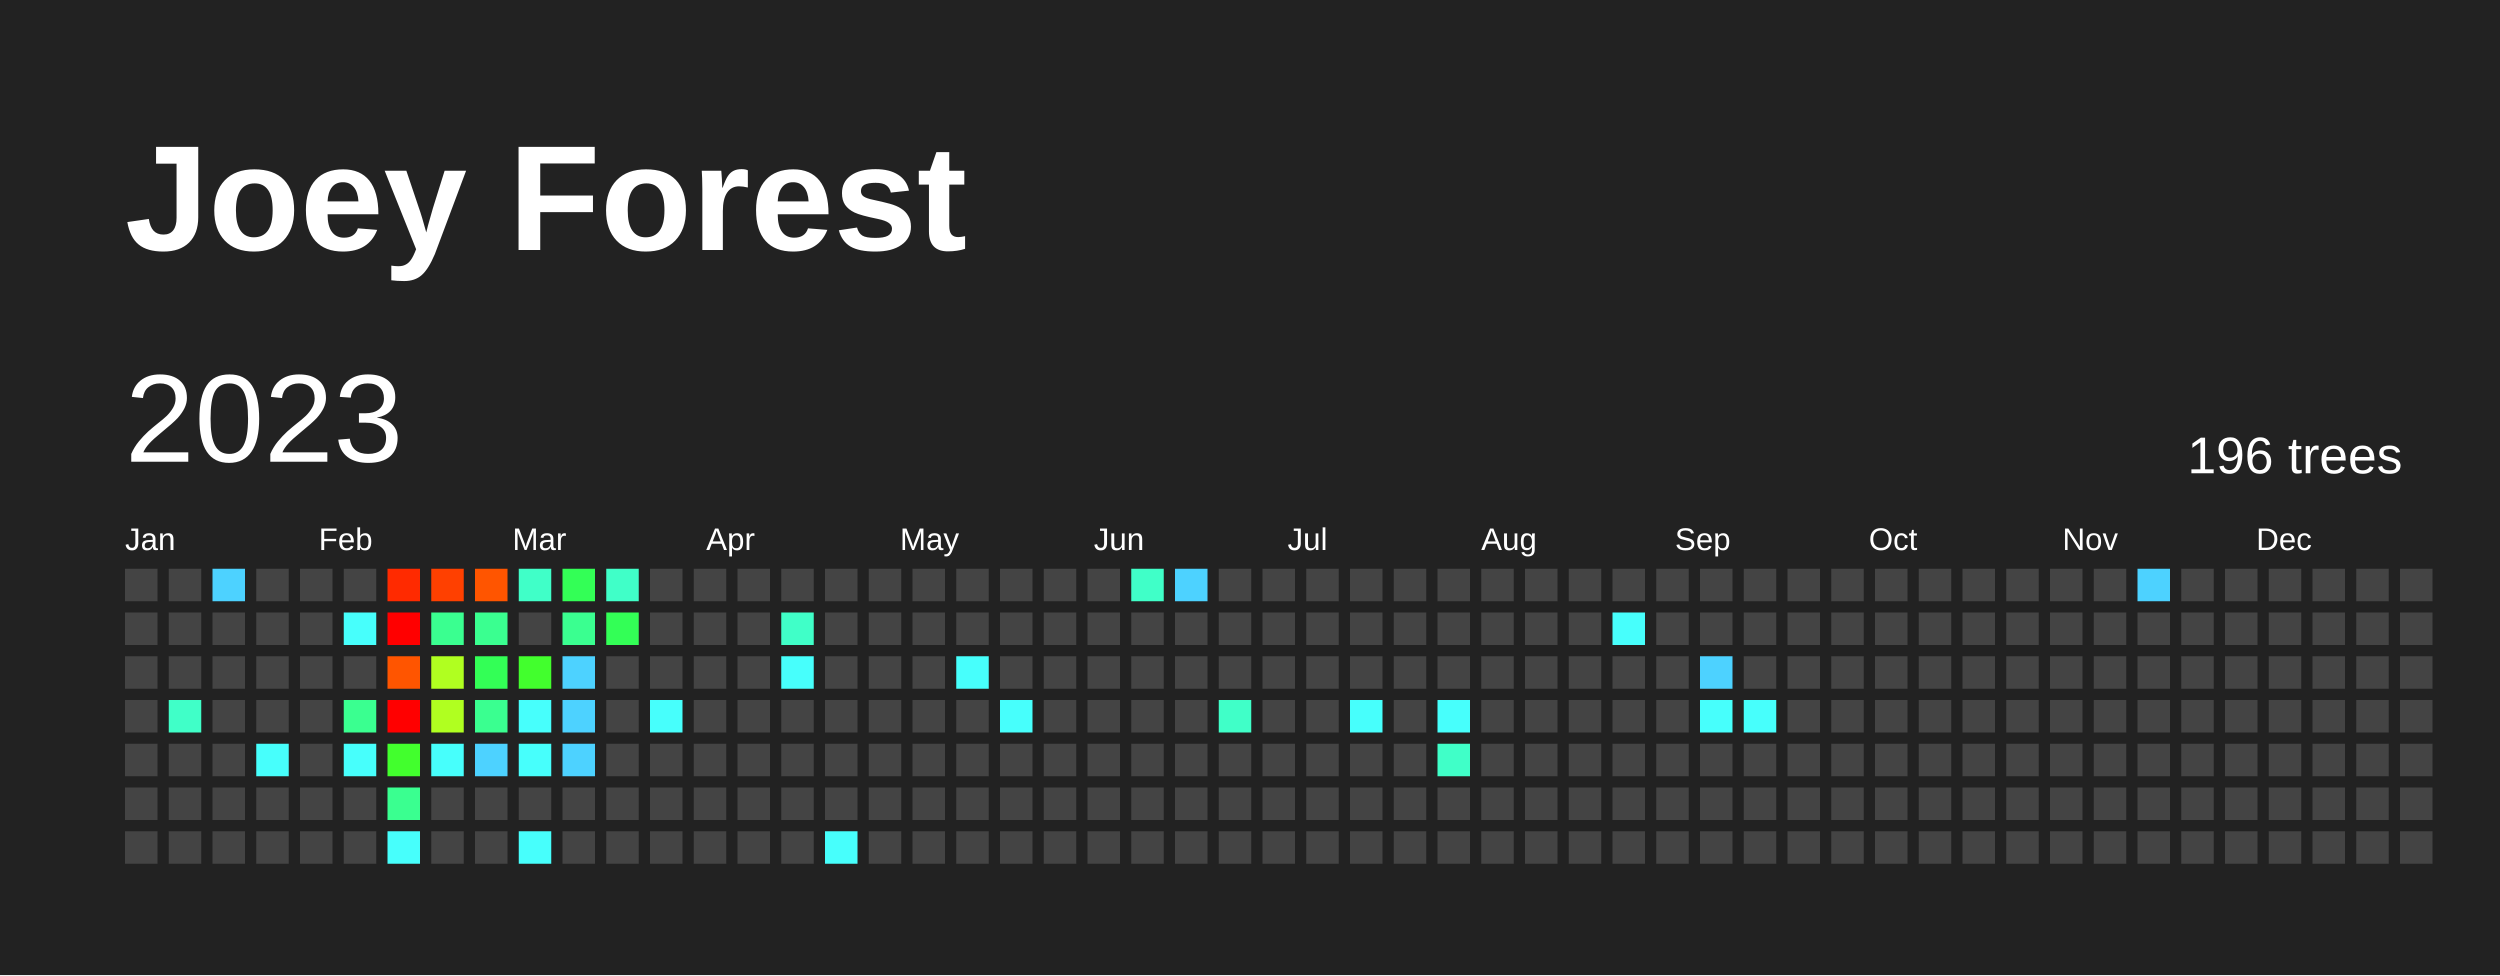
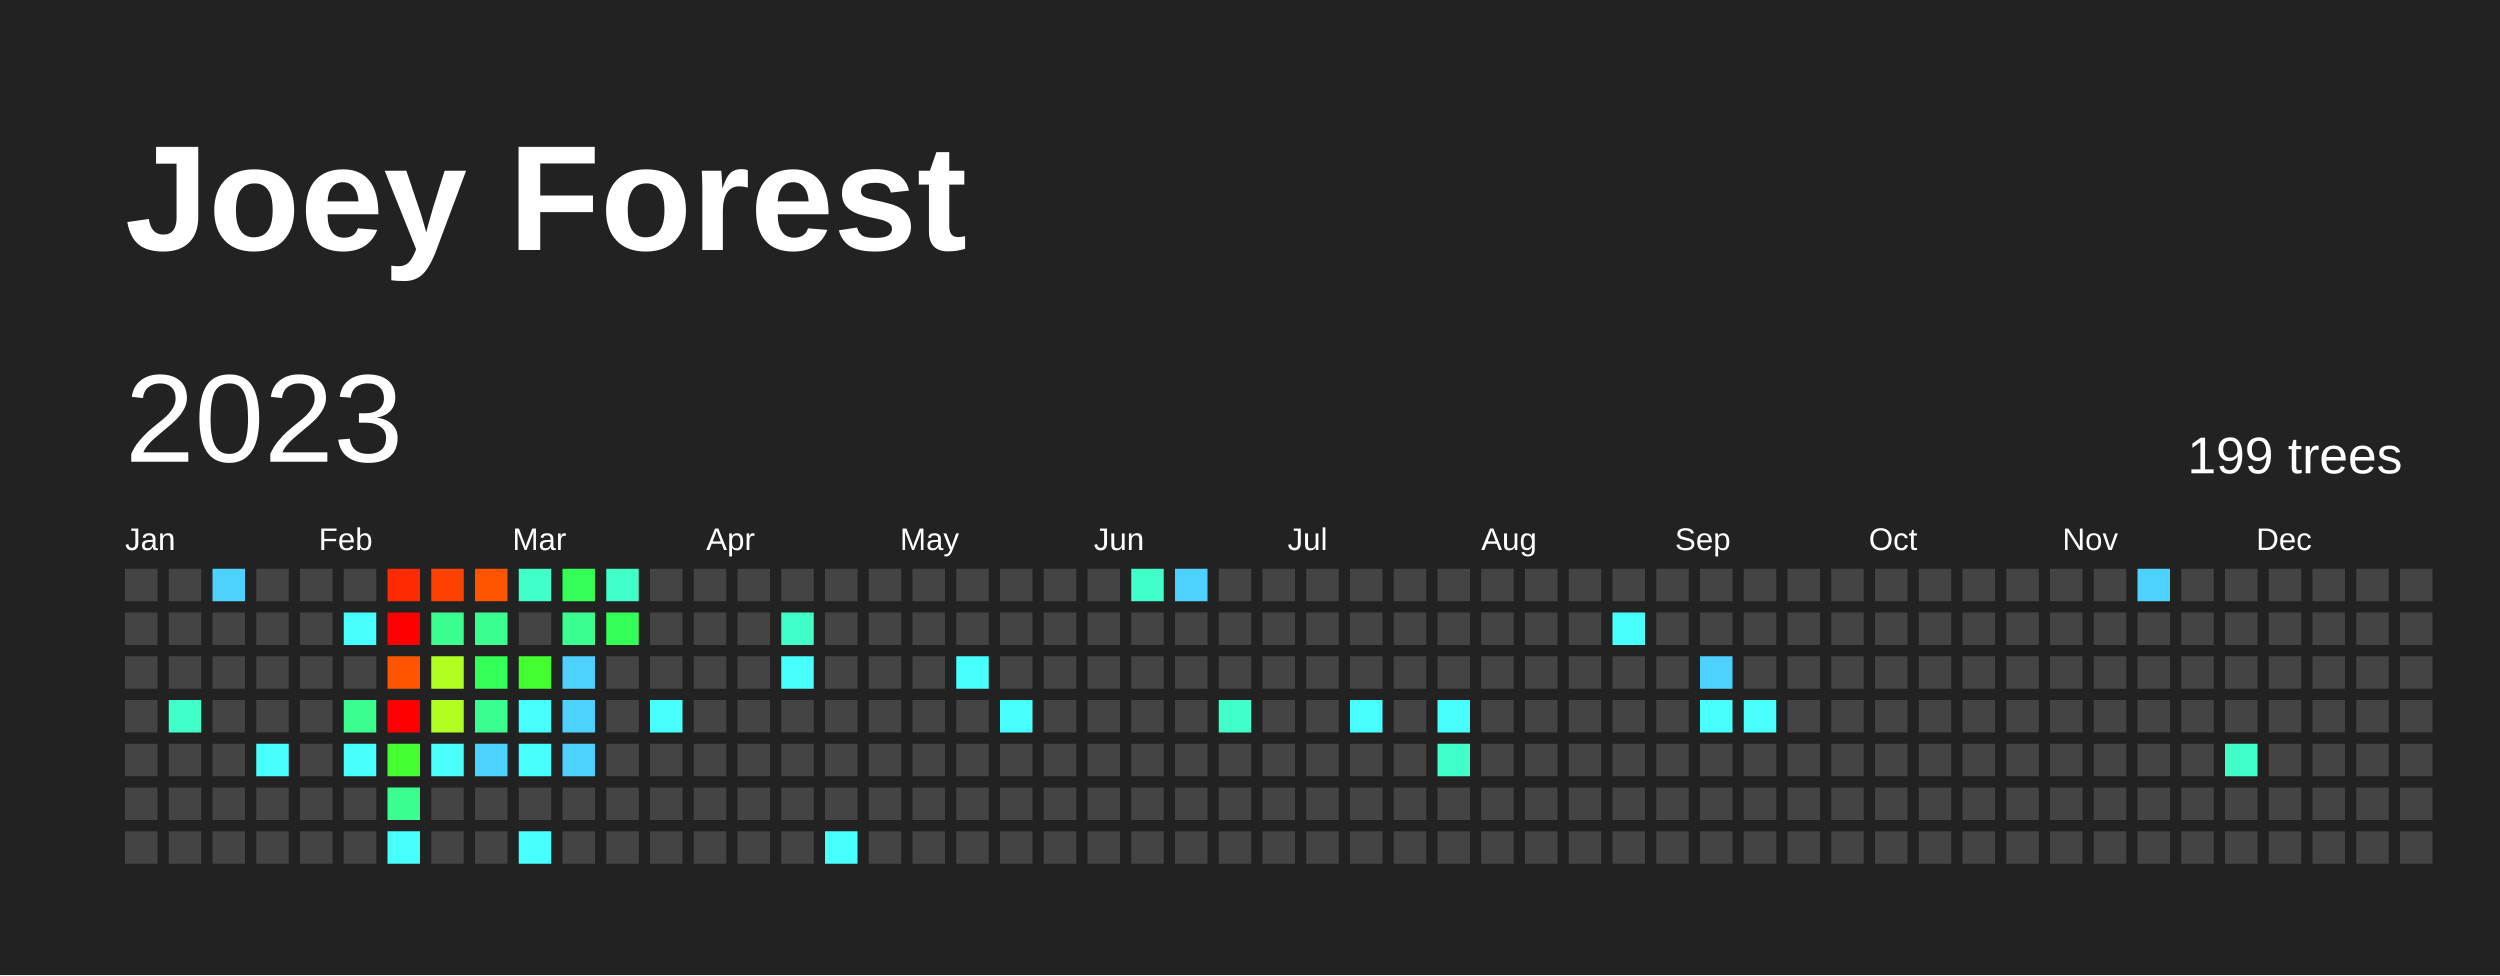
<svg xmlns="http://www.w3.org/2000/svg" baseProfile="full" height="78mm" version="1.1" viewBox="0,0,200,78" width="200mm">
  <defs />
  <rect fill="#222222" height="78" width="200" x="0" y="0" />
  <text fill="#FFFFFF" style="font-size:12px; font-family:Arial; font-weight:bold;" x="10" y="20">Joey Forest</text>
  <text dominant-baseline="hanging" fill="#FFFFFF" style="font-size:10.0px; font-family:Arial;" x="10" y="30">2023</text>
-   <text dominant-baseline="hanging" fill="#FFFFFF" style="font-size:4.125px; font-family:Arial;" x="175" y="35">196 trees</text>
+   <text dominant-baseline="hanging" fill="#FFFFFF" style="font-size:4.125px; font-family:Arial;" x="175" y="35">199 trees</text>
  <text fill="#FFFFFF" style="font-size:2.5px; font-family:Arial" x="10.0" y="44">Jan</text>
  <text fill="#FFFFFF" style="font-size:2.5px; font-family:Arial" x="25.5" y="44">Feb</text>
  <text fill="#FFFFFF" style="font-size:2.5px; font-family:Arial" x="41.0" y="44">Mar</text>
  <text fill="#FFFFFF" style="font-size:2.5px; font-family:Arial" x="56.5" y="44">Apr</text>
  <text fill="#FFFFFF" style="font-size:2.5px; font-family:Arial" x="72.0" y="44">May</text>
  <text fill="#FFFFFF" style="font-size:2.5px; font-family:Arial" x="87.5" y="44">Jun</text>
  <text fill="#FFFFFF" style="font-size:2.5px; font-family:Arial" x="103.0" y="44">Jul</text>
  <text fill="#FFFFFF" style="font-size:2.5px; font-family:Arial" x="118.5" y="44">Aug</text>
  <text fill="#FFFFFF" style="font-size:2.5px; font-family:Arial" x="134.0" y="44">Sep</text>
  <text fill="#FFFFFF" style="font-size:2.5px; font-family:Arial" x="149.5" y="44">Oct</text>
  <text fill="#FFFFFF" style="font-size:2.5px; font-family:Arial" x="165.0" y="44">Nov</text>
  <text fill="#FFFFFF" style="font-size:2.5px; font-family:Arial" x="180.5" y="44">Dec</text>
  <rect fill="#444444" height="2.6" width="2.6" x="10.0" y="45.5" />
  <rect fill="#444444" height="2.6" width="2.6" x="10.0" y="49.0" />
  <rect fill="#444444" height="2.6" width="2.6" x="10.0" y="52.5" />
  <rect fill="#444444" height="2.6" width="2.6" x="10.0" y="56.0" />
  <rect fill="#444444" height="2.6" width="2.6" x="10.0" y="59.5" />
  <rect fill="#444444" height="2.6" width="2.6" x="10.0" y="63.0" />
  <rect fill="#444444" height="2.6" width="2.6" x="10.0" y="66.5" />
  <rect fill="#444444" height="2.6" width="2.6" x="13.5" y="45.5" />
  <rect fill="#444444" height="2.6" width="2.6" x="13.5" y="49.0" />
  <rect fill="#444444" height="2.6" width="2.6" x="13.5" y="52.5" />
  <rect fill="#40ffc8" height="2.6" width="2.6" x="13.5" y="56.0" />
  <rect fill="#444444" height="2.6" width="2.6" x="13.5" y="59.5" />
  <rect fill="#444444" height="2.6" width="2.6" x="13.5" y="63.0" />
  <rect fill="#444444" height="2.6" width="2.6" x="13.5" y="66.5" />
  <rect fill="#4dd2ff" height="2.6" width="2.6" x="17.0" y="45.5" />
  <rect fill="#444444" height="2.6" width="2.6" x="17.0" y="49.0" />
  <rect fill="#444444" height="2.6" width="2.6" x="17.0" y="52.5" />
  <rect fill="#444444" height="2.6" width="2.6" x="17.0" y="56.0" />
  <rect fill="#444444" height="2.6" width="2.6" x="17.0" y="59.5" />
  <rect fill="#444444" height="2.6" width="2.6" x="17.0" y="63.0" />
  <rect fill="#444444" height="2.6" width="2.6" x="17.0" y="66.5" />
  <rect fill="#444444" height="2.6" width="2.6" x="20.5" y="45.5" />
  <rect fill="#444444" height="2.6" width="2.6" x="20.5" y="49.0" />
  <rect fill="#444444" height="2.6" width="2.6" x="20.5" y="52.5" />
  <rect fill="#444444" height="2.6" width="2.6" x="20.5" y="56.0" />
  <rect fill="#47fffc" height="2.6" width="2.6" x="20.5" y="59.5" />
  <rect fill="#444444" height="2.6" width="2.6" x="20.5" y="63.0" />
  <rect fill="#444444" height="2.6" width="2.6" x="20.5" y="66.5" />
  <rect fill="#444444" height="2.6" width="2.6" x="24.0" y="45.5" />
  <rect fill="#444444" height="2.6" width="2.6" x="24.0" y="49.0" />
  <rect fill="#444444" height="2.6" width="2.6" x="24.0" y="52.5" />
  <rect fill="#444444" height="2.6" width="2.6" x="24.0" y="56.0" />
  <rect fill="#444444" height="2.6" width="2.6" x="24.0" y="59.5" />
  <rect fill="#444444" height="2.6" width="2.6" x="24.0" y="63.0" />
  <rect fill="#444444" height="2.6" width="2.6" x="24.0" y="66.5" />
  <rect fill="#444444" height="2.6" width="2.6" x="27.5" y="45.5" />
  <rect fill="#47fffc" height="2.6" width="2.6" x="27.5" y="49.0" />
  <rect fill="#444444" height="2.6" width="2.6" x="27.5" y="52.5" />
  <rect fill="#3aff90" height="2.6" width="2.6" x="27.5" y="56.0" />
  <rect fill="#47fffc" height="2.6" width="2.6" x="27.5" y="59.5" />
  <rect fill="#444444" height="2.6" width="2.6" x="27.5" y="63.0" />
  <rect fill="#444444" height="2.6" width="2.6" x="27.5" y="66.5" />
  <rect fill="#ff2a00" height="2.6" width="2.6" x="31.0" y="45.5" />
  <rect fill="red" height="2.6" width="2.6" x="31.0" y="49.0" />
  <rect fill="#ff5500" height="2.6" width="2.6" x="31.0" y="52.5" />
  <rect fill="red" height="2.6" width="2.6" x="31.0" y="56.0" />
  <rect fill="#42ff2d" height="2.6" width="2.6" x="31.0" y="59.5" />
  <rect fill="#3aff90" height="2.6" width="2.6" x="31.0" y="63.0" />
  <rect fill="#47fffc" height="2.6" width="2.6" x="31.0" y="66.5" />
  <rect fill="#ff4000" height="2.6" width="2.6" x="34.5" y="45.5" />
  <rect fill="#3aff90" height="2.6" width="2.6" x="34.5" y="49.0" />
  <rect fill="#b0ff20" height="2.6" width="2.6" x="34.5" y="52.5" />
  <rect fill="#b0ff20" height="2.6" width="2.6" x="34.5" y="56.0" />
  <rect fill="#47fffc" height="2.6" width="2.6" x="34.5" y="59.5" />
  <rect fill="#444444" height="2.6" width="2.6" x="34.5" y="63.0" />
  <rect fill="#444444" height="2.6" width="2.6" x="34.5" y="66.5" />
  <rect fill="#ff5500" height="2.6" width="2.6" x="38.0" y="45.5" />
  <rect fill="#3aff90" height="2.6" width="2.6" x="38.0" y="49.0" />
  <rect fill="#33ff56" height="2.6" width="2.6" x="38.0" y="52.5" />
  <rect fill="#3aff90" height="2.6" width="2.6" x="38.0" y="56.0" />
  <rect fill="#4dd2ff" height="2.6" width="2.6" x="38.0" y="59.5" />
  <rect fill="#444444" height="2.6" width="2.6" x="38.0" y="63.0" />
  <rect fill="#444444" height="2.6" width="2.6" x="38.0" y="66.5" />
  <rect fill="#40ffc8" height="2.6" width="2.6" x="41.5" y="45.5" />
  <rect fill="#444444" height="2.6" width="2.6" x="41.5" y="49.0" />
  <rect fill="#42ff2d" height="2.6" width="2.6" x="41.5" y="52.5" />
  <rect fill="#47fffc" height="2.6" width="2.6" x="41.5" y="56.0" />
  <rect fill="#47fffc" height="2.6" width="2.6" x="41.5" y="59.5" />
  <rect fill="#444444" height="2.6" width="2.6" x="41.5" y="63.0" />
  <rect fill="#47fffc" height="2.6" width="2.6" x="41.5" y="66.5" />
  <rect fill="#33ff56" height="2.6" width="2.6" x="45.0" y="45.5" />
  <rect fill="#3aff90" height="2.6" width="2.6" x="45.0" y="49.0" />
  <rect fill="#4dd2ff" height="2.6" width="2.6" x="45.0" y="52.5" />
  <rect fill="#4dd2ff" height="2.6" width="2.6" x="45.0" y="56.0" />
  <rect fill="#4dd2ff" height="2.6" width="2.6" x="45.0" y="59.5" />
  <rect fill="#444444" height="2.6" width="2.6" x="45.0" y="63.0" />
  <rect fill="#444444" height="2.6" width="2.6" x="45.0" y="66.5" />
  <rect fill="#40ffc8" height="2.6" width="2.6" x="48.5" y="45.5" />
  <rect fill="#33ff56" height="2.6" width="2.6" x="48.5" y="49.0" />
  <rect fill="#444444" height="2.6" width="2.6" x="48.5" y="52.5" />
  <rect fill="#444444" height="2.6" width="2.6" x="48.5" y="56.0" />
  <rect fill="#444444" height="2.6" width="2.6" x="48.5" y="59.5" />
  <rect fill="#444444" height="2.6" width="2.6" x="48.5" y="63.0" />
  <rect fill="#444444" height="2.6" width="2.6" x="48.5" y="66.5" />
  <rect fill="#444444" height="2.6" width="2.6" x="52.0" y="45.5" />
  <rect fill="#444444" height="2.6" width="2.6" x="52.0" y="49.0" />
  <rect fill="#444444" height="2.6" width="2.6" x="52.0" y="52.5" />
  <rect fill="#47fffc" height="2.6" width="2.6" x="52.0" y="56.0" />
  <rect fill="#444444" height="2.6" width="2.6" x="52.0" y="59.5" />
  <rect fill="#444444" height="2.6" width="2.6" x="52.0" y="63.0" />
  <rect fill="#444444" height="2.6" width="2.6" x="52.0" y="66.5" />
  <rect fill="#444444" height="2.6" width="2.6" x="55.5" y="45.5" />
  <rect fill="#444444" height="2.6" width="2.6" x="55.5" y="49.0" />
  <rect fill="#444444" height="2.6" width="2.6" x="55.5" y="52.5" />
  <rect fill="#444444" height="2.6" width="2.6" x="55.5" y="56.0" />
  <rect fill="#444444" height="2.6" width="2.6" x="55.5" y="59.5" />
  <rect fill="#444444" height="2.6" width="2.6" x="55.5" y="63.0" />
  <rect fill="#444444" height="2.6" width="2.6" x="55.5" y="66.5" />
  <rect fill="#444444" height="2.6" width="2.6" x="59.0" y="45.5" />
  <rect fill="#444444" height="2.6" width="2.6" x="59.0" y="49.0" />
  <rect fill="#444444" height="2.6" width="2.6" x="59.0" y="52.5" />
  <rect fill="#444444" height="2.6" width="2.6" x="59.0" y="56.0" />
  <rect fill="#444444" height="2.6" width="2.6" x="59.0" y="59.5" />
  <rect fill="#444444" height="2.6" width="2.6" x="59.0" y="63.0" />
  <rect fill="#444444" height="2.6" width="2.6" x="59.0" y="66.5" />
  <rect fill="#444444" height="2.6" width="2.6" x="62.5" y="45.5" />
  <rect fill="#40ffc8" height="2.6" width="2.6" x="62.5" y="49.0" />
  <rect fill="#47fffc" height="2.6" width="2.6" x="62.5" y="52.5" />
  <rect fill="#444444" height="2.6" width="2.6" x="62.5" y="56.0" />
  <rect fill="#444444" height="2.6" width="2.6" x="62.5" y="59.5" />
  <rect fill="#444444" height="2.6" width="2.6" x="62.5" y="63.0" />
  <rect fill="#444444" height="2.6" width="2.6" x="62.5" y="66.5" />
  <rect fill="#444444" height="2.6" width="2.6" x="66.0" y="45.5" />
  <rect fill="#444444" height="2.6" width="2.6" x="66.0" y="49.0" />
  <rect fill="#444444" height="2.6" width="2.6" x="66.0" y="52.5" />
  <rect fill="#444444" height="2.6" width="2.6" x="66.0" y="56.0" />
  <rect fill="#444444" height="2.6" width="2.6" x="66.0" y="59.5" />
  <rect fill="#444444" height="2.6" width="2.6" x="66.0" y="63.0" />
  <rect fill="#47fffc" height="2.6" width="2.6" x="66.0" y="66.5" />
  <rect fill="#444444" height="2.6" width="2.6" x="69.5" y="45.5" />
  <rect fill="#444444" height="2.6" width="2.6" x="69.5" y="49.0" />
  <rect fill="#444444" height="2.6" width="2.6" x="69.5" y="52.5" />
  <rect fill="#444444" height="2.6" width="2.6" x="69.5" y="56.0" />
  <rect fill="#444444" height="2.6" width="2.6" x="69.5" y="59.5" />
  <rect fill="#444444" height="2.6" width="2.6" x="69.5" y="63.0" />
  <rect fill="#444444" height="2.6" width="2.6" x="69.5" y="66.5" />
  <rect fill="#444444" height="2.6" width="2.6" x="73.0" y="45.5" />
  <rect fill="#444444" height="2.6" width="2.6" x="73.0" y="49.0" />
  <rect fill="#444444" height="2.6" width="2.6" x="73.0" y="52.5" />
  <rect fill="#444444" height="2.6" width="2.6" x="73.0" y="56.0" />
  <rect fill="#444444" height="2.6" width="2.6" x="73.0" y="59.5" />
  <rect fill="#444444" height="2.6" width="2.6" x="73.0" y="63.0" />
  <rect fill="#444444" height="2.6" width="2.6" x="73.0" y="66.5" />
  <rect fill="#444444" height="2.6" width="2.6" x="76.5" y="45.5" />
  <rect fill="#444444" height="2.6" width="2.6" x="76.5" y="49.0" />
  <rect fill="#47fffc" height="2.6" width="2.6" x="76.5" y="52.5" />
  <rect fill="#444444" height="2.6" width="2.6" x="76.5" y="56.0" />
  <rect fill="#444444" height="2.6" width="2.6" x="76.5" y="59.5" />
  <rect fill="#444444" height="2.6" width="2.6" x="76.5" y="63.0" />
  <rect fill="#444444" height="2.6" width="2.6" x="76.5" y="66.5" />
  <rect fill="#444444" height="2.6" width="2.6" x="80.0" y="45.5" />
  <rect fill="#444444" height="2.6" width="2.6" x="80.0" y="49.0" />
  <rect fill="#444444" height="2.6" width="2.6" x="80.0" y="52.5" />
  <rect fill="#47fffc" height="2.6" width="2.6" x="80.0" y="56.0" />
  <rect fill="#444444" height="2.6" width="2.6" x="80.0" y="59.5" />
  <rect fill="#444444" height="2.6" width="2.6" x="80.0" y="63.0" />
  <rect fill="#444444" height="2.6" width="2.6" x="80.0" y="66.5" />
  <rect fill="#444444" height="2.6" width="2.6" x="83.5" y="45.5" />
  <rect fill="#444444" height="2.6" width="2.6" x="83.5" y="49.0" />
  <rect fill="#444444" height="2.6" width="2.6" x="83.5" y="52.5" />
  <rect fill="#444444" height="2.6" width="2.6" x="83.5" y="56.0" />
  <rect fill="#444444" height="2.6" width="2.6" x="83.5" y="59.5" />
  <rect fill="#444444" height="2.6" width="2.6" x="83.5" y="63.0" />
  <rect fill="#444444" height="2.6" width="2.6" x="83.5" y="66.5" />
  <rect fill="#444444" height="2.6" width="2.6" x="87.0" y="45.5" />
  <rect fill="#444444" height="2.6" width="2.6" x="87.0" y="49.0" />
  <rect fill="#444444" height="2.6" width="2.6" x="87.0" y="52.5" />
  <rect fill="#444444" height="2.6" width="2.6" x="87.0" y="56.0" />
  <rect fill="#444444" height="2.6" width="2.6" x="87.0" y="59.5" />
  <rect fill="#444444" height="2.6" width="2.6" x="87.0" y="63.0" />
  <rect fill="#444444" height="2.6" width="2.6" x="87.0" y="66.5" />
  <rect fill="#40ffc8" height="2.6" width="2.6" x="90.5" y="45.5" />
  <rect fill="#444444" height="2.6" width="2.6" x="90.5" y="49.0" />
  <rect fill="#444444" height="2.6" width="2.6" x="90.5" y="52.5" />
  <rect fill="#444444" height="2.6" width="2.6" x="90.5" y="56.0" />
  <rect fill="#444444" height="2.6" width="2.6" x="90.5" y="59.5" />
  <rect fill="#444444" height="2.6" width="2.6" x="90.5" y="63.0" />
  <rect fill="#444444" height="2.6" width="2.6" x="90.5" y="66.5" />
  <rect fill="#4dd2ff" height="2.6" width="2.6" x="94.0" y="45.5" />
  <rect fill="#444444" height="2.6" width="2.6" x="94.0" y="49.0" />
  <rect fill="#444444" height="2.6" width="2.6" x="94.0" y="52.5" />
  <rect fill="#444444" height="2.6" width="2.6" x="94.0" y="56.0" />
  <rect fill="#444444" height="2.6" width="2.6" x="94.0" y="59.5" />
  <rect fill="#444444" height="2.6" width="2.6" x="94.0" y="63.0" />
  <rect fill="#444444" height="2.6" width="2.6" x="94.0" y="66.5" />
  <rect fill="#444444" height="2.6" width="2.6" x="97.5" y="45.5" />
  <rect fill="#444444" height="2.6" width="2.6" x="97.5" y="49.0" />
  <rect fill="#444444" height="2.6" width="2.6" x="97.5" y="52.5" />
  <rect fill="#40ffc8" height="2.6" width="2.6" x="97.5" y="56.0" />
  <rect fill="#444444" height="2.6" width="2.6" x="97.5" y="59.5" />
  <rect fill="#444444" height="2.6" width="2.6" x="97.5" y="63.0" />
  <rect fill="#444444" height="2.6" width="2.6" x="97.5" y="66.5" />
  <rect fill="#444444" height="2.6" width="2.6" x="101.0" y="45.5" />
  <rect fill="#444444" height="2.6" width="2.6" x="101.0" y="49.0" />
  <rect fill="#444444" height="2.6" width="2.6" x="101.0" y="52.5" />
  <rect fill="#444444" height="2.6" width="2.6" x="101.0" y="56.0" />
  <rect fill="#444444" height="2.6" width="2.6" x="101.0" y="59.5" />
  <rect fill="#444444" height="2.6" width="2.6" x="101.0" y="63.0" />
  <rect fill="#444444" height="2.6" width="2.6" x="101.0" y="66.5" />
  <rect fill="#444444" height="2.6" width="2.6" x="104.5" y="45.5" />
  <rect fill="#444444" height="2.6" width="2.6" x="104.5" y="49.0" />
  <rect fill="#444444" height="2.6" width="2.6" x="104.5" y="52.5" />
  <rect fill="#444444" height="2.6" width="2.6" x="104.5" y="56.0" />
  <rect fill="#444444" height="2.6" width="2.6" x="104.5" y="59.5" />
  <rect fill="#444444" height="2.6" width="2.6" x="104.5" y="63.0" />
  <rect fill="#444444" height="2.6" width="2.6" x="104.5" y="66.5" />
  <rect fill="#444444" height="2.6" width="2.6" x="108.0" y="45.5" />
  <rect fill="#444444" height="2.6" width="2.6" x="108.0" y="49.0" />
  <rect fill="#444444" height="2.6" width="2.6" x="108.0" y="52.5" />
  <rect fill="#47fffc" height="2.6" width="2.6" x="108.0" y="56.0" />
  <rect fill="#444444" height="2.6" width="2.6" x="108.0" y="59.5" />
  <rect fill="#444444" height="2.6" width="2.6" x="108.0" y="63.0" />
  <rect fill="#444444" height="2.6" width="2.6" x="108.0" y="66.5" />
  <rect fill="#444444" height="2.6" width="2.6" x="111.5" y="45.5" />
  <rect fill="#444444" height="2.6" width="2.6" x="111.5" y="49.0" />
  <rect fill="#444444" height="2.6" width="2.6" x="111.5" y="52.5" />
  <rect fill="#444444" height="2.6" width="2.6" x="111.5" y="56.0" />
  <rect fill="#444444" height="2.6" width="2.6" x="111.5" y="59.5" />
  <rect fill="#444444" height="2.6" width="2.6" x="111.5" y="63.0" />
  <rect fill="#444444" height="2.6" width="2.6" x="111.5" y="66.5" />
  <rect fill="#444444" height="2.6" width="2.6" x="115.0" y="45.5" />
  <rect fill="#444444" height="2.6" width="2.6" x="115.0" y="49.0" />
  <rect fill="#444444" height="2.6" width="2.6" x="115.0" y="52.5" />
  <rect fill="#47fffc" height="2.6" width="2.6" x="115.0" y="56.0" />
  <rect fill="#40ffc8" height="2.6" width="2.6" x="115.0" y="59.5" />
  <rect fill="#444444" height="2.6" width="2.6" x="115.0" y="63.0" />
  <rect fill="#444444" height="2.6" width="2.6" x="115.0" y="66.5" />
  <rect fill="#444444" height="2.6" width="2.6" x="118.5" y="45.5" />
  <rect fill="#444444" height="2.6" width="2.6" x="118.5" y="49.0" />
  <rect fill="#444444" height="2.6" width="2.6" x="118.5" y="52.5" />
  <rect fill="#444444" height="2.6" width="2.6" x="118.5" y="56.0" />
  <rect fill="#444444" height="2.6" width="2.6" x="118.5" y="59.5" />
  <rect fill="#444444" height="2.6" width="2.6" x="118.5" y="63.0" />
  <rect fill="#444444" height="2.6" width="2.6" x="118.5" y="66.5" />
  <rect fill="#444444" height="2.6" width="2.6" x="122.0" y="45.5" />
  <rect fill="#444444" height="2.6" width="2.6" x="122.0" y="49.0" />
  <rect fill="#444444" height="2.6" width="2.6" x="122.0" y="52.5" />
  <rect fill="#444444" height="2.6" width="2.6" x="122.0" y="56.0" />
  <rect fill="#444444" height="2.6" width="2.6" x="122.0" y="59.5" />
  <rect fill="#444444" height="2.6" width="2.6" x="122.0" y="63.0" />
  <rect fill="#444444" height="2.6" width="2.6" x="122.0" y="66.5" />
  <rect fill="#444444" height="2.6" width="2.6" x="125.5" y="45.5" />
  <rect fill="#444444" height="2.6" width="2.6" x="125.5" y="49.0" />
  <rect fill="#444444" height="2.6" width="2.6" x="125.5" y="52.5" />
  <rect fill="#444444" height="2.6" width="2.6" x="125.5" y="56.0" />
  <rect fill="#444444" height="2.6" width="2.6" x="125.5" y="59.5" />
  <rect fill="#444444" height="2.6" width="2.6" x="125.5" y="63.0" />
  <rect fill="#444444" height="2.6" width="2.6" x="125.5" y="66.5" />
  <rect fill="#444444" height="2.6" width="2.6" x="129.0" y="45.5" />
  <rect fill="#47fffc" height="2.6" width="2.6" x="129.0" y="49.0" />
  <rect fill="#444444" height="2.6" width="2.6" x="129.0" y="52.5" />
  <rect fill="#444444" height="2.6" width="2.6" x="129.0" y="56.0" />
  <rect fill="#444444" height="2.6" width="2.6" x="129.0" y="59.5" />
  <rect fill="#444444" height="2.6" width="2.6" x="129.0" y="63.0" />
  <rect fill="#444444" height="2.6" width="2.6" x="129.0" y="66.5" />
  <rect fill="#444444" height="2.6" width="2.6" x="132.5" y="45.5" />
  <rect fill="#444444" height="2.6" width="2.6" x="132.5" y="49.0" />
  <rect fill="#444444" height="2.6" width="2.6" x="132.5" y="52.5" />
  <rect fill="#444444" height="2.6" width="2.6" x="132.5" y="56.0" />
  <rect fill="#444444" height="2.6" width="2.6" x="132.5" y="59.5" />
  <rect fill="#444444" height="2.6" width="2.6" x="132.5" y="63.0" />
  <rect fill="#444444" height="2.6" width="2.6" x="132.5" y="66.5" />
  <rect fill="#444444" height="2.6" width="2.6" x="136.0" y="45.5" />
  <rect fill="#444444" height="2.6" width="2.6" x="136.0" y="49.0" />
  <rect fill="#4dd2ff" height="2.6" width="2.6" x="136.0" y="52.5" />
  <rect fill="#47fffc" height="2.6" width="2.6" x="136.0" y="56.0" />
  <rect fill="#444444" height="2.6" width="2.6" x="136.0" y="59.5" />
  <rect fill="#444444" height="2.6" width="2.6" x="136.0" y="63.0" />
  <rect fill="#444444" height="2.6" width="2.6" x="136.0" y="66.5" />
  <rect fill="#444444" height="2.6" width="2.6" x="139.5" y="45.5" />
  <rect fill="#444444" height="2.6" width="2.6" x="139.5" y="49.0" />
  <rect fill="#444444" height="2.6" width="2.6" x="139.5" y="52.5" />
  <rect fill="#47fffc" height="2.6" width="2.6" x="139.5" y="56.0" />
  <rect fill="#444444" height="2.6" width="2.6" x="139.5" y="59.5" />
  <rect fill="#444444" height="2.6" width="2.6" x="139.5" y="63.0" />
  <rect fill="#444444" height="2.6" width="2.6" x="139.5" y="66.5" />
  <rect fill="#444444" height="2.6" width="2.6" x="143.0" y="45.5" />
  <rect fill="#444444" height="2.6" width="2.6" x="143.0" y="49.0" />
  <rect fill="#444444" height="2.6" width="2.6" x="143.0" y="52.5" />
  <rect fill="#444444" height="2.6" width="2.6" x="143.0" y="56.0" />
  <rect fill="#444444" height="2.6" width="2.6" x="143.0" y="59.5" />
  <rect fill="#444444" height="2.6" width="2.6" x="143.0" y="63.0" />
  <rect fill="#444444" height="2.6" width="2.6" x="143.0" y="66.5" />
  <rect fill="#444444" height="2.6" width="2.6" x="146.5" y="45.5" />
  <rect fill="#444444" height="2.6" width="2.6" x="146.5" y="49.0" />
  <rect fill="#444444" height="2.6" width="2.6" x="146.5" y="52.5" />
  <rect fill="#444444" height="2.6" width="2.6" x="146.5" y="56.0" />
  <rect fill="#444444" height="2.6" width="2.6" x="146.5" y="59.5" />
  <rect fill="#444444" height="2.6" width="2.6" x="146.5" y="63.0" />
  <rect fill="#444444" height="2.6" width="2.6" x="146.5" y="66.5" />
  <rect fill="#444444" height="2.6" width="2.6" x="150.0" y="45.5" />
  <rect fill="#444444" height="2.6" width="2.6" x="150.0" y="49.0" />
  <rect fill="#444444" height="2.6" width="2.6" x="150.0" y="52.5" />
  <rect fill="#444444" height="2.6" width="2.6" x="150.0" y="56.0" />
  <rect fill="#444444" height="2.6" width="2.6" x="150.0" y="59.5" />
  <rect fill="#444444" height="2.6" width="2.6" x="150.0" y="63.0" />
  <rect fill="#444444" height="2.6" width="2.6" x="150.0" y="66.5" />
  <rect fill="#444444" height="2.6" width="2.6" x="153.5" y="45.5" />
  <rect fill="#444444" height="2.6" width="2.6" x="153.5" y="49.0" />
  <rect fill="#444444" height="2.6" width="2.6" x="153.5" y="52.5" />
  <rect fill="#444444" height="2.6" width="2.6" x="153.5" y="56.0" />
  <rect fill="#444444" height="2.6" width="2.6" x="153.5" y="59.5" />
  <rect fill="#444444" height="2.6" width="2.6" x="153.5" y="63.0" />
  <rect fill="#444444" height="2.6" width="2.6" x="153.5" y="66.5" />
  <rect fill="#444444" height="2.6" width="2.6" x="157.0" y="45.5" />
  <rect fill="#444444" height="2.6" width="2.6" x="157.0" y="49.0" />
  <rect fill="#444444" height="2.6" width="2.6" x="157.0" y="52.5" />
  <rect fill="#444444" height="2.6" width="2.6" x="157.0" y="56.0" />
  <rect fill="#444444" height="2.6" width="2.6" x="157.0" y="59.5" />
  <rect fill="#444444" height="2.6" width="2.6" x="157.0" y="63.0" />
  <rect fill="#444444" height="2.6" width="2.6" x="157.0" y="66.5" />
  <rect fill="#444444" height="2.6" width="2.6" x="160.5" y="45.5" />
  <rect fill="#444444" height="2.6" width="2.6" x="160.5" y="49.0" />
  <rect fill="#444444" height="2.6" width="2.6" x="160.5" y="52.5" />
  <rect fill="#444444" height="2.6" width="2.6" x="160.5" y="56.0" />
  <rect fill="#444444" height="2.6" width="2.6" x="160.5" y="59.5" />
  <rect fill="#444444" height="2.6" width="2.6" x="160.5" y="63.0" />
  <rect fill="#444444" height="2.6" width="2.6" x="160.5" y="66.5" />
  <rect fill="#444444" height="2.6" width="2.6" x="164.0" y="45.5" />
  <rect fill="#444444" height="2.6" width="2.6" x="164.0" y="49.0" />
  <rect fill="#444444" height="2.6" width="2.6" x="164.0" y="52.5" />
  <rect fill="#444444" height="2.6" width="2.6" x="164.0" y="56.0" />
  <rect fill="#444444" height="2.6" width="2.6" x="164.0" y="59.5" />
  <rect fill="#444444" height="2.6" width="2.6" x="164.0" y="63.0" />
  <rect fill="#444444" height="2.6" width="2.6" x="164.0" y="66.5" />
  <rect fill="#444444" height="2.6" width="2.6" x="167.5" y="45.5" />
  <rect fill="#444444" height="2.6" width="2.6" x="167.5" y="49.0" />
  <rect fill="#444444" height="2.6" width="2.6" x="167.5" y="52.5" />
  <rect fill="#444444" height="2.6" width="2.6" x="167.5" y="56.0" />
  <rect fill="#444444" height="2.6" width="2.6" x="167.5" y="59.5" />
  <rect fill="#444444" height="2.6" width="2.6" x="167.5" y="63.0" />
  <rect fill="#444444" height="2.6" width="2.6" x="167.5" y="66.5" />
  <rect fill="#4dd2ff" height="2.6" width="2.6" x="171.0" y="45.5" />
  <rect fill="#444444" height="2.6" width="2.6" x="171.0" y="49.0" />
  <rect fill="#444444" height="2.6" width="2.6" x="171.0" y="52.5" />
  <rect fill="#444444" height="2.6" width="2.6" x="171.0" y="56.0" />
  <rect fill="#444444" height="2.6" width="2.6" x="171.0" y="59.5" />
  <rect fill="#444444" height="2.6" width="2.6" x="171.0" y="63.0" />
  <rect fill="#444444" height="2.6" width="2.6" x="171.0" y="66.5" />
  <rect fill="#444444" height="2.6" width="2.6" x="174.5" y="45.5" />
  <rect fill="#444444" height="2.6" width="2.6" x="174.5" y="49.0" />
  <rect fill="#444444" height="2.6" width="2.6" x="174.5" y="52.5" />
  <rect fill="#444444" height="2.6" width="2.6" x="174.5" y="56.0" />
  <rect fill="#444444" height="2.6" width="2.6" x="174.5" y="59.5" />
  <rect fill="#444444" height="2.6" width="2.6" x="174.5" y="63.0" />
  <rect fill="#444444" height="2.6" width="2.6" x="174.5" y="66.5" />
  <rect fill="#444444" height="2.6" width="2.6" x="178.0" y="45.5" />
  <rect fill="#444444" height="2.6" width="2.6" x="178.0" y="49.0" />
  <rect fill="#444444" height="2.6" width="2.6" x="178.0" y="52.5" />
  <rect fill="#444444" height="2.6" width="2.6" x="178.0" y="56.0" />
-   <rect fill="#444444" height="2.6" width="2.6" x="178.0" y="59.5" />
+   <rect fill="#40ffc8" height="2.6" width="2.6" x="178.0" y="59.5" />
  <rect fill="#444444" height="2.6" width="2.6" x="178.0" y="63.0" />
  <rect fill="#444444" height="2.6" width="2.6" x="178.0" y="66.5" />
  <rect fill="#444444" height="2.6" width="2.6" x="181.5" y="45.5" />
  <rect fill="#444444" height="2.6" width="2.6" x="181.5" y="49.0" />
  <rect fill="#444444" height="2.6" width="2.6" x="181.5" y="52.5" />
  <rect fill="#444444" height="2.6" width="2.6" x="181.5" y="56.0" />
  <rect fill="#444444" height="2.6" width="2.6" x="181.5" y="59.5" />
  <rect fill="#444444" height="2.6" width="2.6" x="181.5" y="63.0" />
  <rect fill="#444444" height="2.6" width="2.6" x="181.5" y="66.5" />
  <rect fill="#444444" height="2.6" width="2.6" x="185.0" y="45.5" />
  <rect fill="#444444" height="2.6" width="2.6" x="185.0" y="49.0" />
  <rect fill="#444444" height="2.6" width="2.6" x="185.0" y="52.5" />
  <rect fill="#444444" height="2.6" width="2.6" x="185.0" y="56.0" />
  <rect fill="#444444" height="2.6" width="2.6" x="185.0" y="59.5" />
  <rect fill="#444444" height="2.6" width="2.6" x="185.0" y="63.0" />
  <rect fill="#444444" height="2.6" width="2.6" x="185.0" y="66.5" />
  <rect fill="#444444" height="2.6" width="2.6" x="188.5" y="45.5" />
  <rect fill="#444444" height="2.6" width="2.6" x="188.5" y="49.0" />
  <rect fill="#444444" height="2.6" width="2.6" x="188.5" y="52.5" />
  <rect fill="#444444" height="2.6" width="2.6" x="188.5" y="56.0" />
  <rect fill="#444444" height="2.6" width="2.6" x="188.5" y="59.5" />
  <rect fill="#444444" height="2.6" width="2.6" x="188.5" y="63.0" />
  <rect fill="#444444" height="2.6" width="2.6" x="188.5" y="66.5" />
  <rect fill="#444444" height="2.6" width="2.6" x="192.0" y="45.5" />
  <rect fill="#444444" height="2.6" width="2.6" x="192.0" y="49.0" />
  <rect fill="#444444" height="2.6" width="2.6" x="192.0" y="52.5" />
  <rect fill="#444444" height="2.6" width="2.6" x="192.0" y="56.0" />
  <rect fill="#444444" height="2.6" width="2.6" x="192.0" y="59.5" />
  <rect fill="#444444" height="2.6" width="2.6" x="192.0" y="63.0" />
  <rect fill="#444444" height="2.6" width="2.6" x="192.0" y="66.5" />
</svg>
